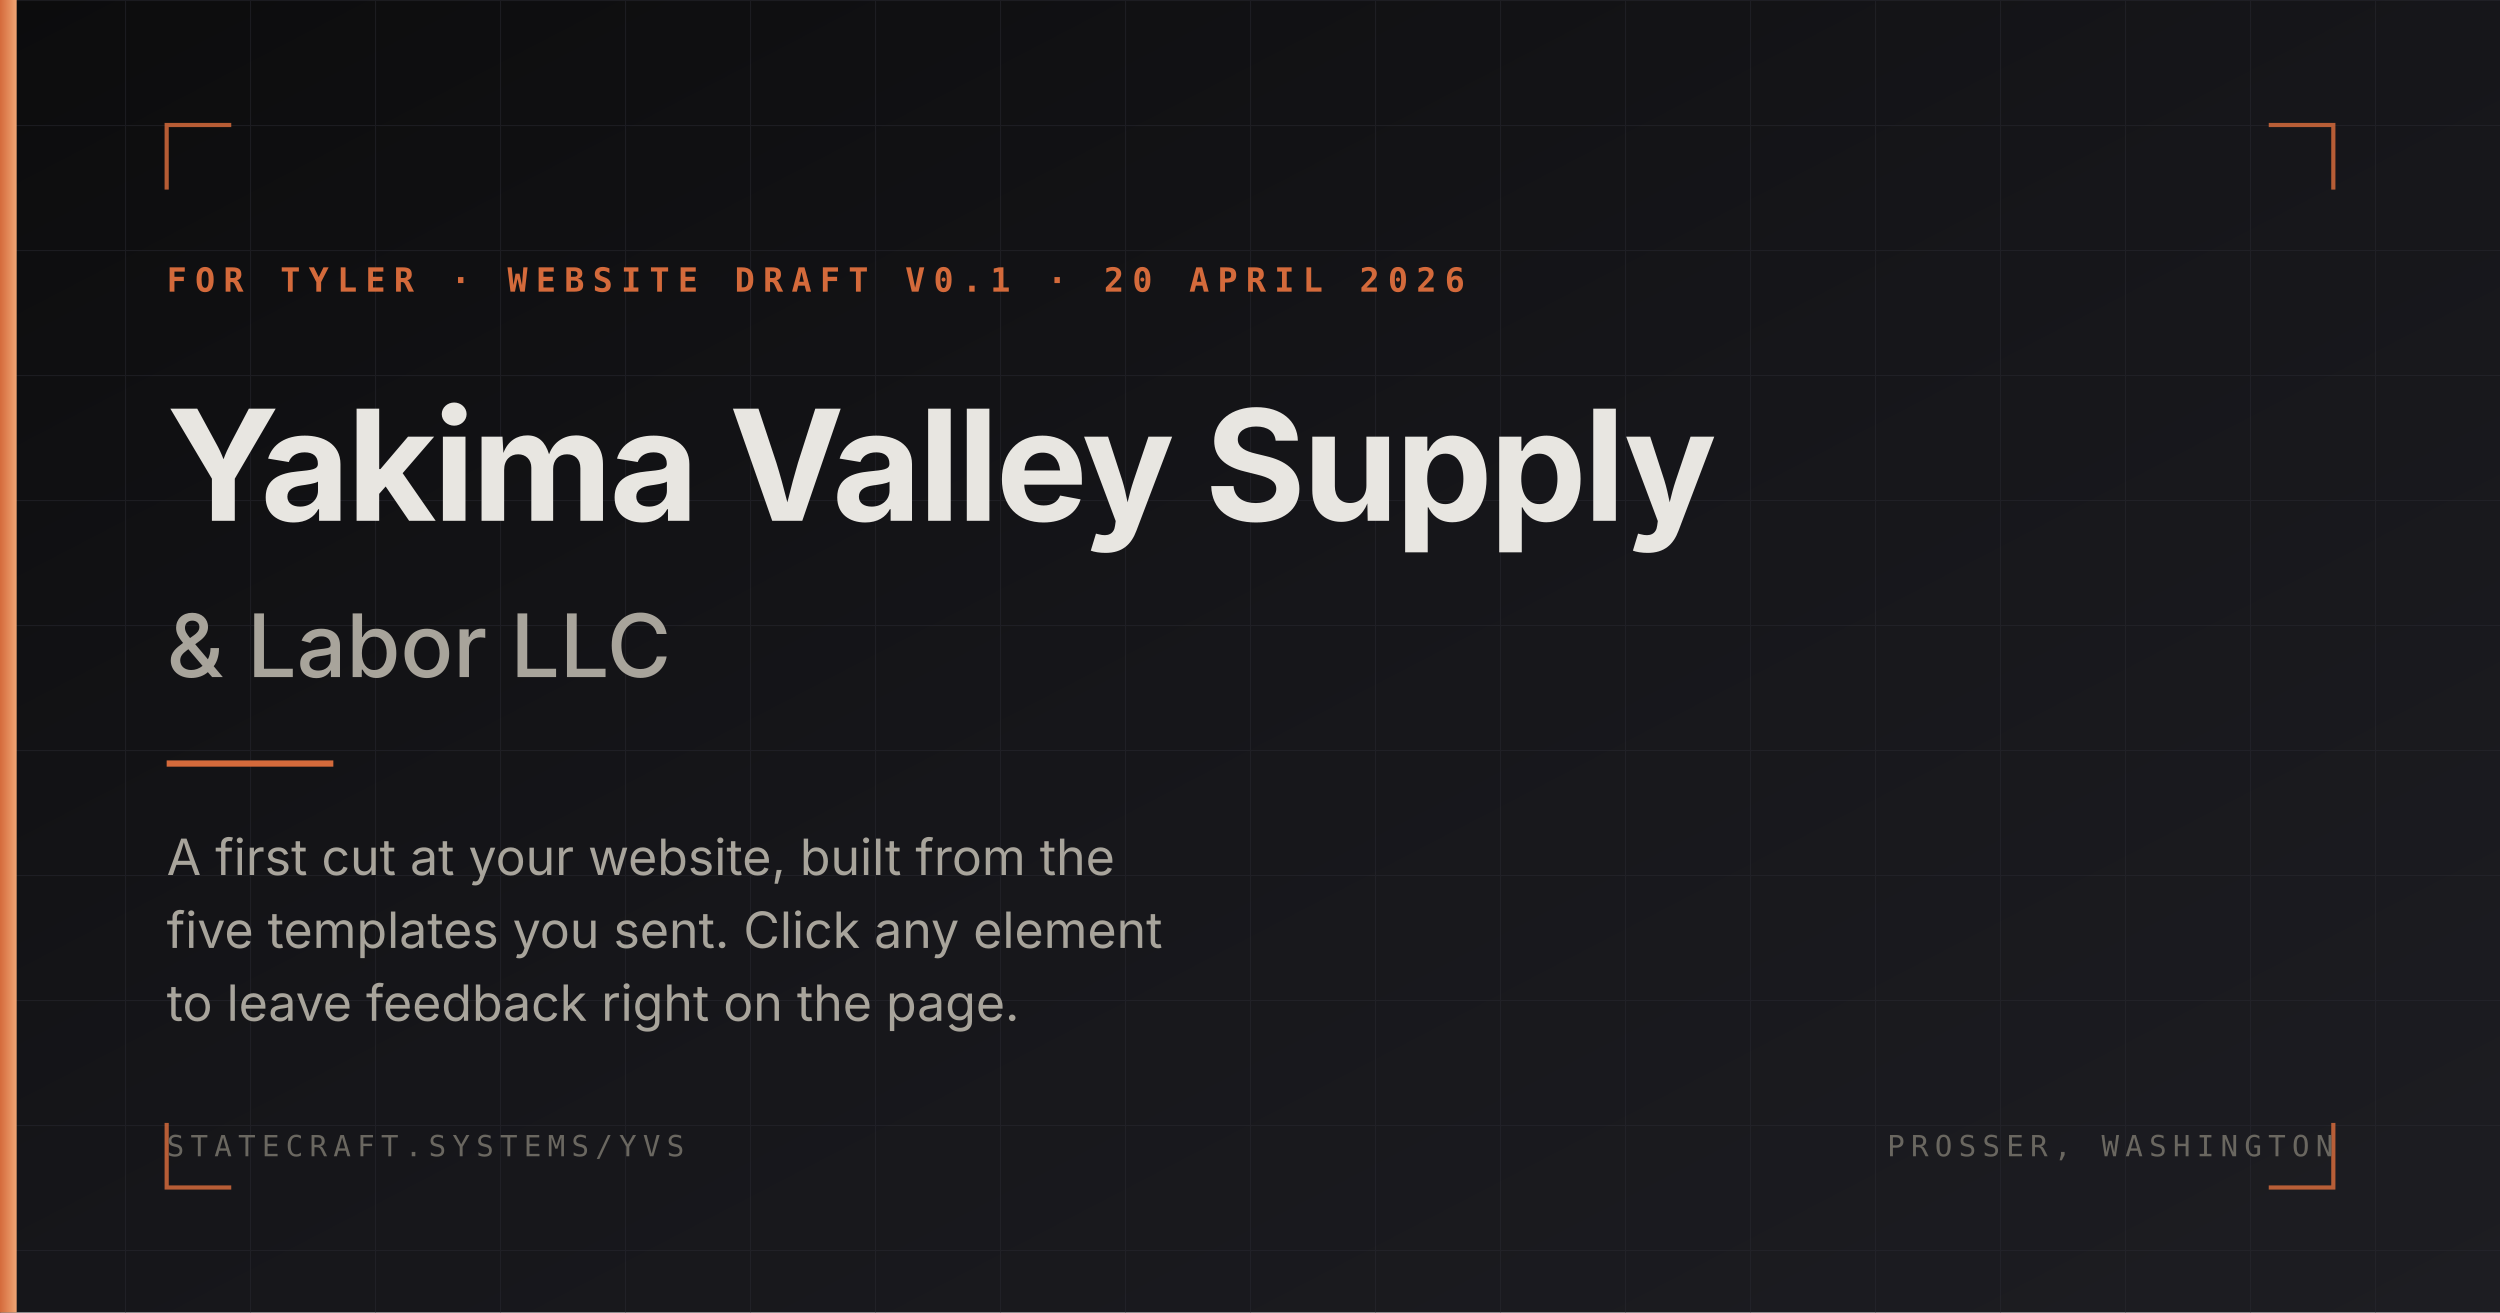
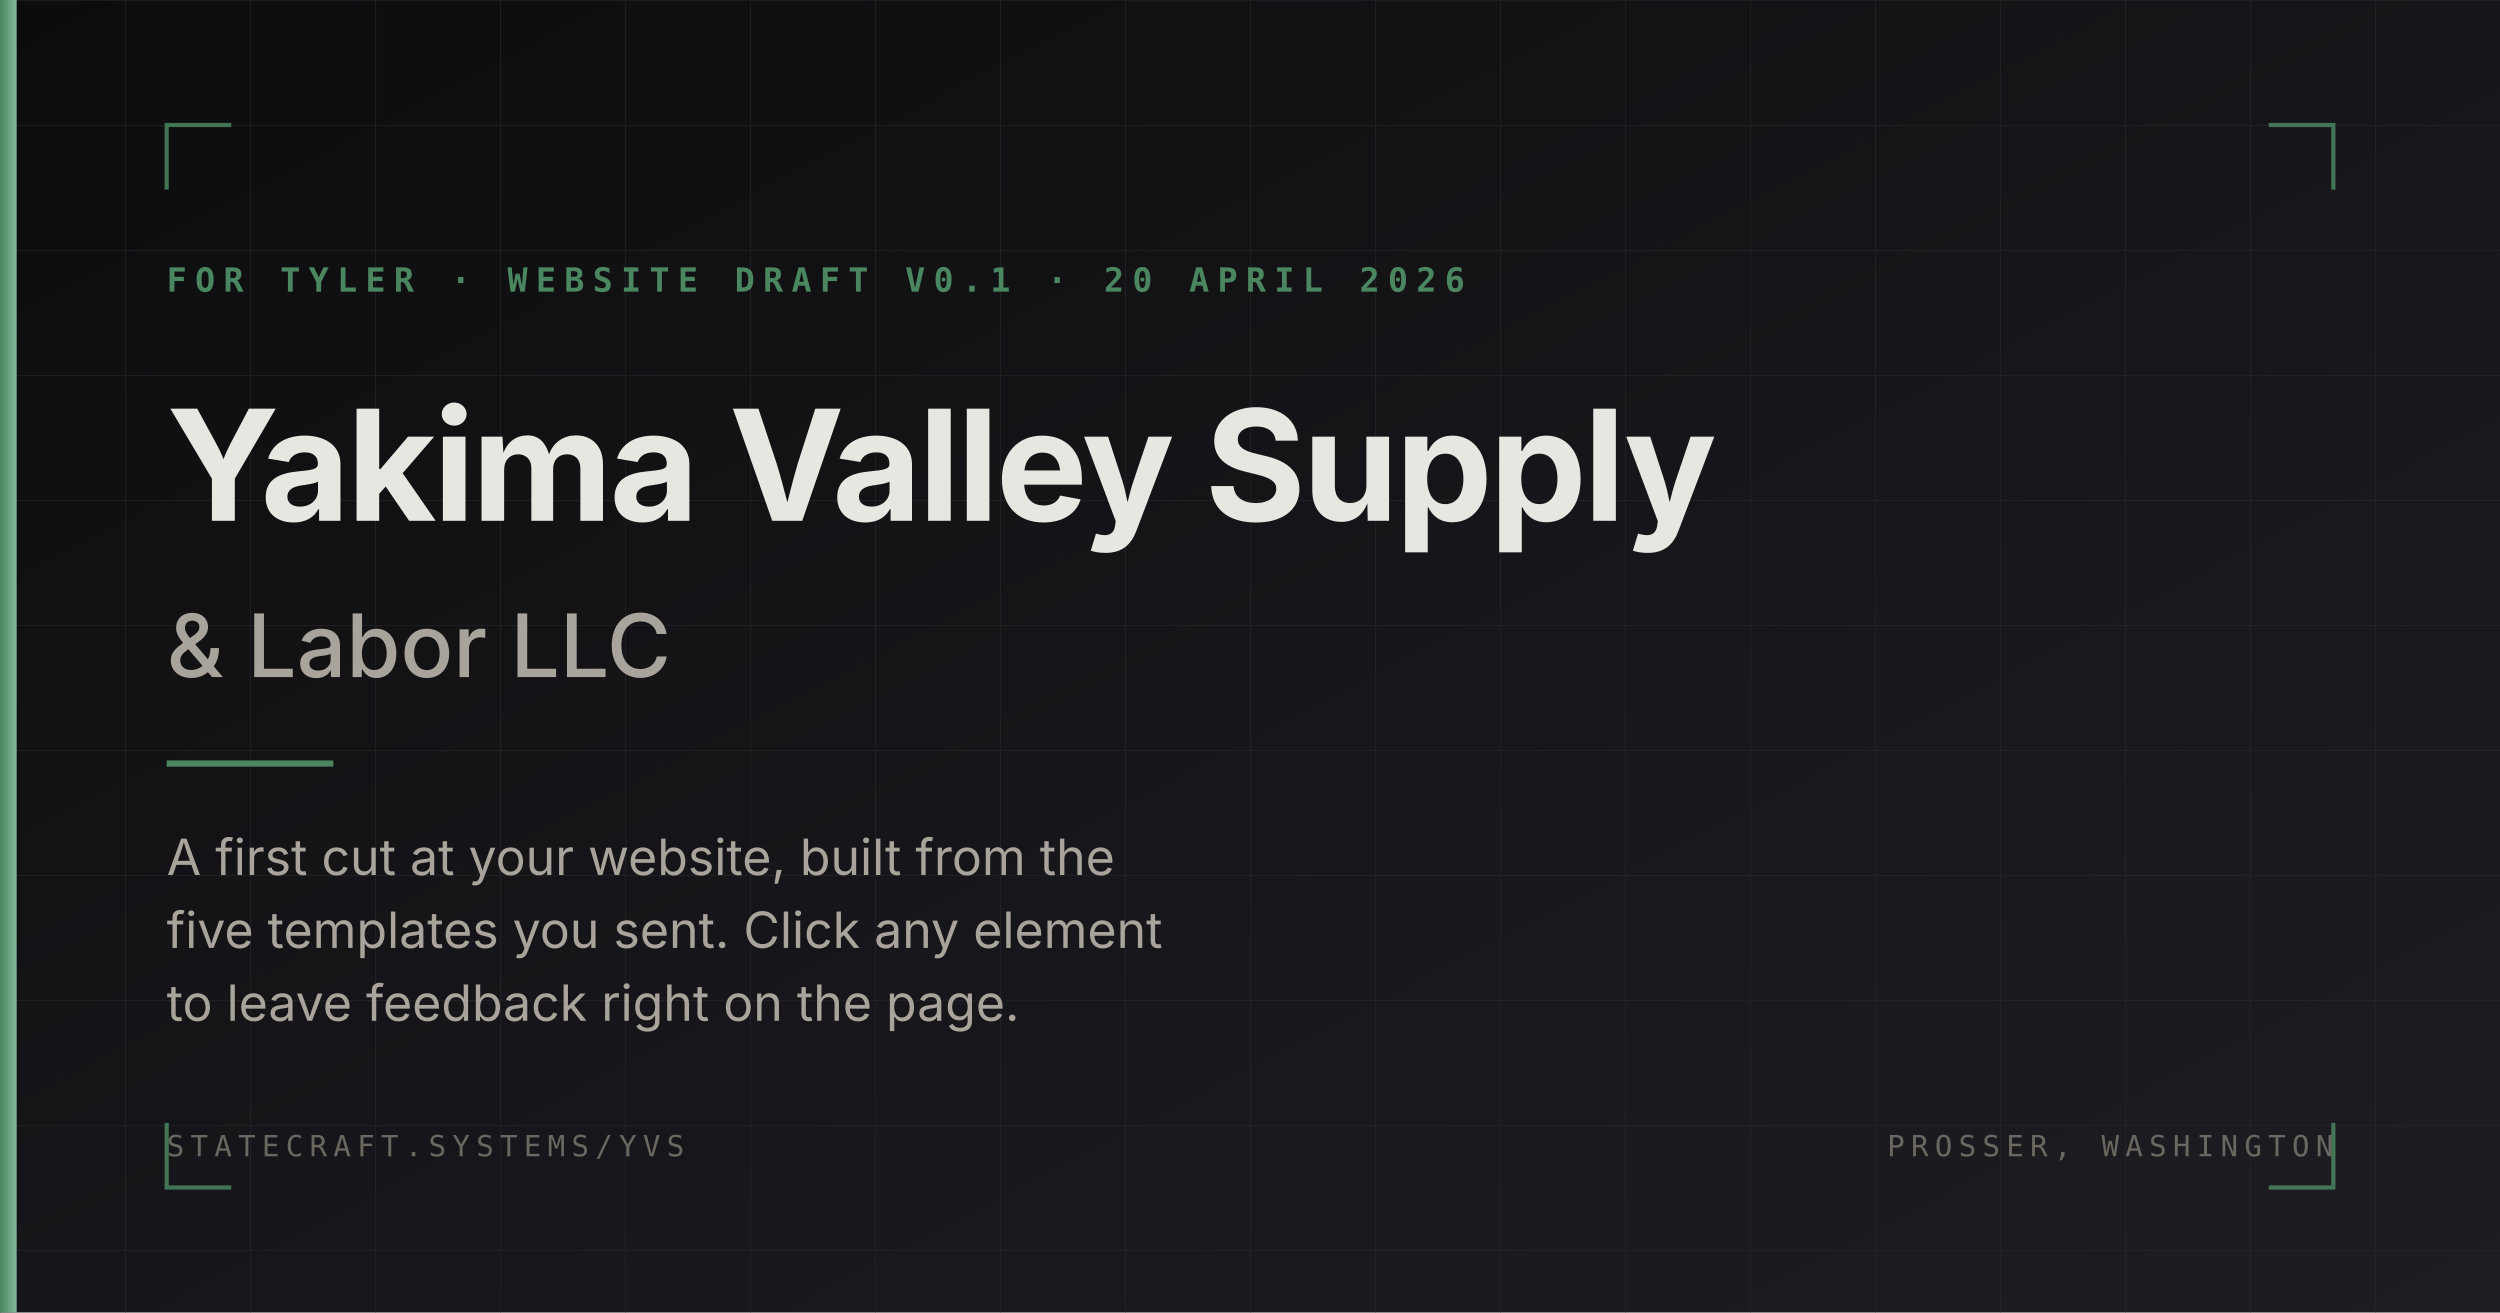
<svg xmlns="http://www.w3.org/2000/svg" viewBox="0 0 1200 630" width="1200" height="630">
  <defs>
    <linearGradient id="bg" x1="0" y1="0" x2="1" y2="1">
      <stop offset="0%" stop-color="#0c0c0d" />
      <stop offset="50%" stop-color="#16161a" />
      <stop offset="100%" stop-color="#1d1d22" />
    </linearGradient>
    <pattern id="grid" width="60" height="60" patternUnits="userSpaceOnUse">
      <path d="M 60 0 L 0 0 0 60" fill="none" stroke="#2a2a31" stroke-width="1" />
    </pattern>
    <linearGradient id="accentBar" x1="0" y1="0" x2="1" y2="0">
-       <stop offset="0%" stop-color="#d46a3b" />
-       <stop offset="100%" stop-color="#f0a574" />
+       <stop offset="0%" stop-color="#4a8660" />
+       <stop offset="100%" stop-color="#86b89a" />
    </linearGradient>
  </defs>
  <rect width="1200" height="630" fill="url(#bg)" />
  <rect width="1200" height="630" fill="url(#grid)" opacity="0.5" />
  <rect x="0" y="0" width="8" height="630" fill="url(#accentBar)" />
-   <g stroke="#d46a3b" stroke-width="2" fill="none" opacity="0.85" stroke-linecap="square">
+   <g stroke="#4a8660" stroke-width="2" fill="none" opacity="0.85" stroke-linecap="square">
    <path d="M 110 60 L 80 60 L 80 90" />
    <path d="M 1090 60 L 1120 60 L 1120 90" />
    <path d="M 110 570 L 80 570 L 80 540" />
    <path d="M 1090 570 L 1120 570 L 1120 540" />
  </g>
-   <g font-family="JetBrains Mono, ui-monospace, monospace" font-size="16" fill="#d46a3b" letter-spacing="4">
+   <g font-family="JetBrains Mono, ui-monospace, monospace" font-size="16" fill="#4a8660" letter-spacing="4">
    <text x="80" y="140" font-weight="600">FOR TYLER · WEBSITE DRAFT V0.1 · 20 APRIL 2026</text>
  </g>
  <g font-family="Inter, system-ui, sans-serif" fill="#e8e6e1">
    <text x="80" y="250" font-size="74" font-weight="700" letter-spacing="-1.5">Yakima Valley Supply</text>
    <text x="80" y="325" font-size="42" font-weight="500" fill="#a8a49b">&amp; Labor LLC</text>
  </g>
-   <rect x="80" y="365" width="80" height="3" fill="#d46a3b" />
+   <rect x="80" y="365" width="80" height="3" fill="#4a8660" />
  <g font-family="Inter, system-ui, sans-serif" fill="#a8a49b" font-size="24" font-weight="400">
    <text x="80" y="420">A first cut at your website, built from the</text>
    <text x="80" y="455">five templates you sent. Click any element</text>
    <text x="80" y="490">to leave feedback right on the page.</text>
  </g>
  <g font-family="JetBrains Mono, ui-monospace, monospace" font-size="14" letter-spacing="3">
    <text x="80" y="555" fill="#6a6760" font-weight="500">STATECRAFT.SYSTEMS/YVS</text>
    <text x="1120" y="555" fill="#6a6760" font-weight="500" text-anchor="end">PROSSER, WASHINGTON</text>
  </g>
</svg>
